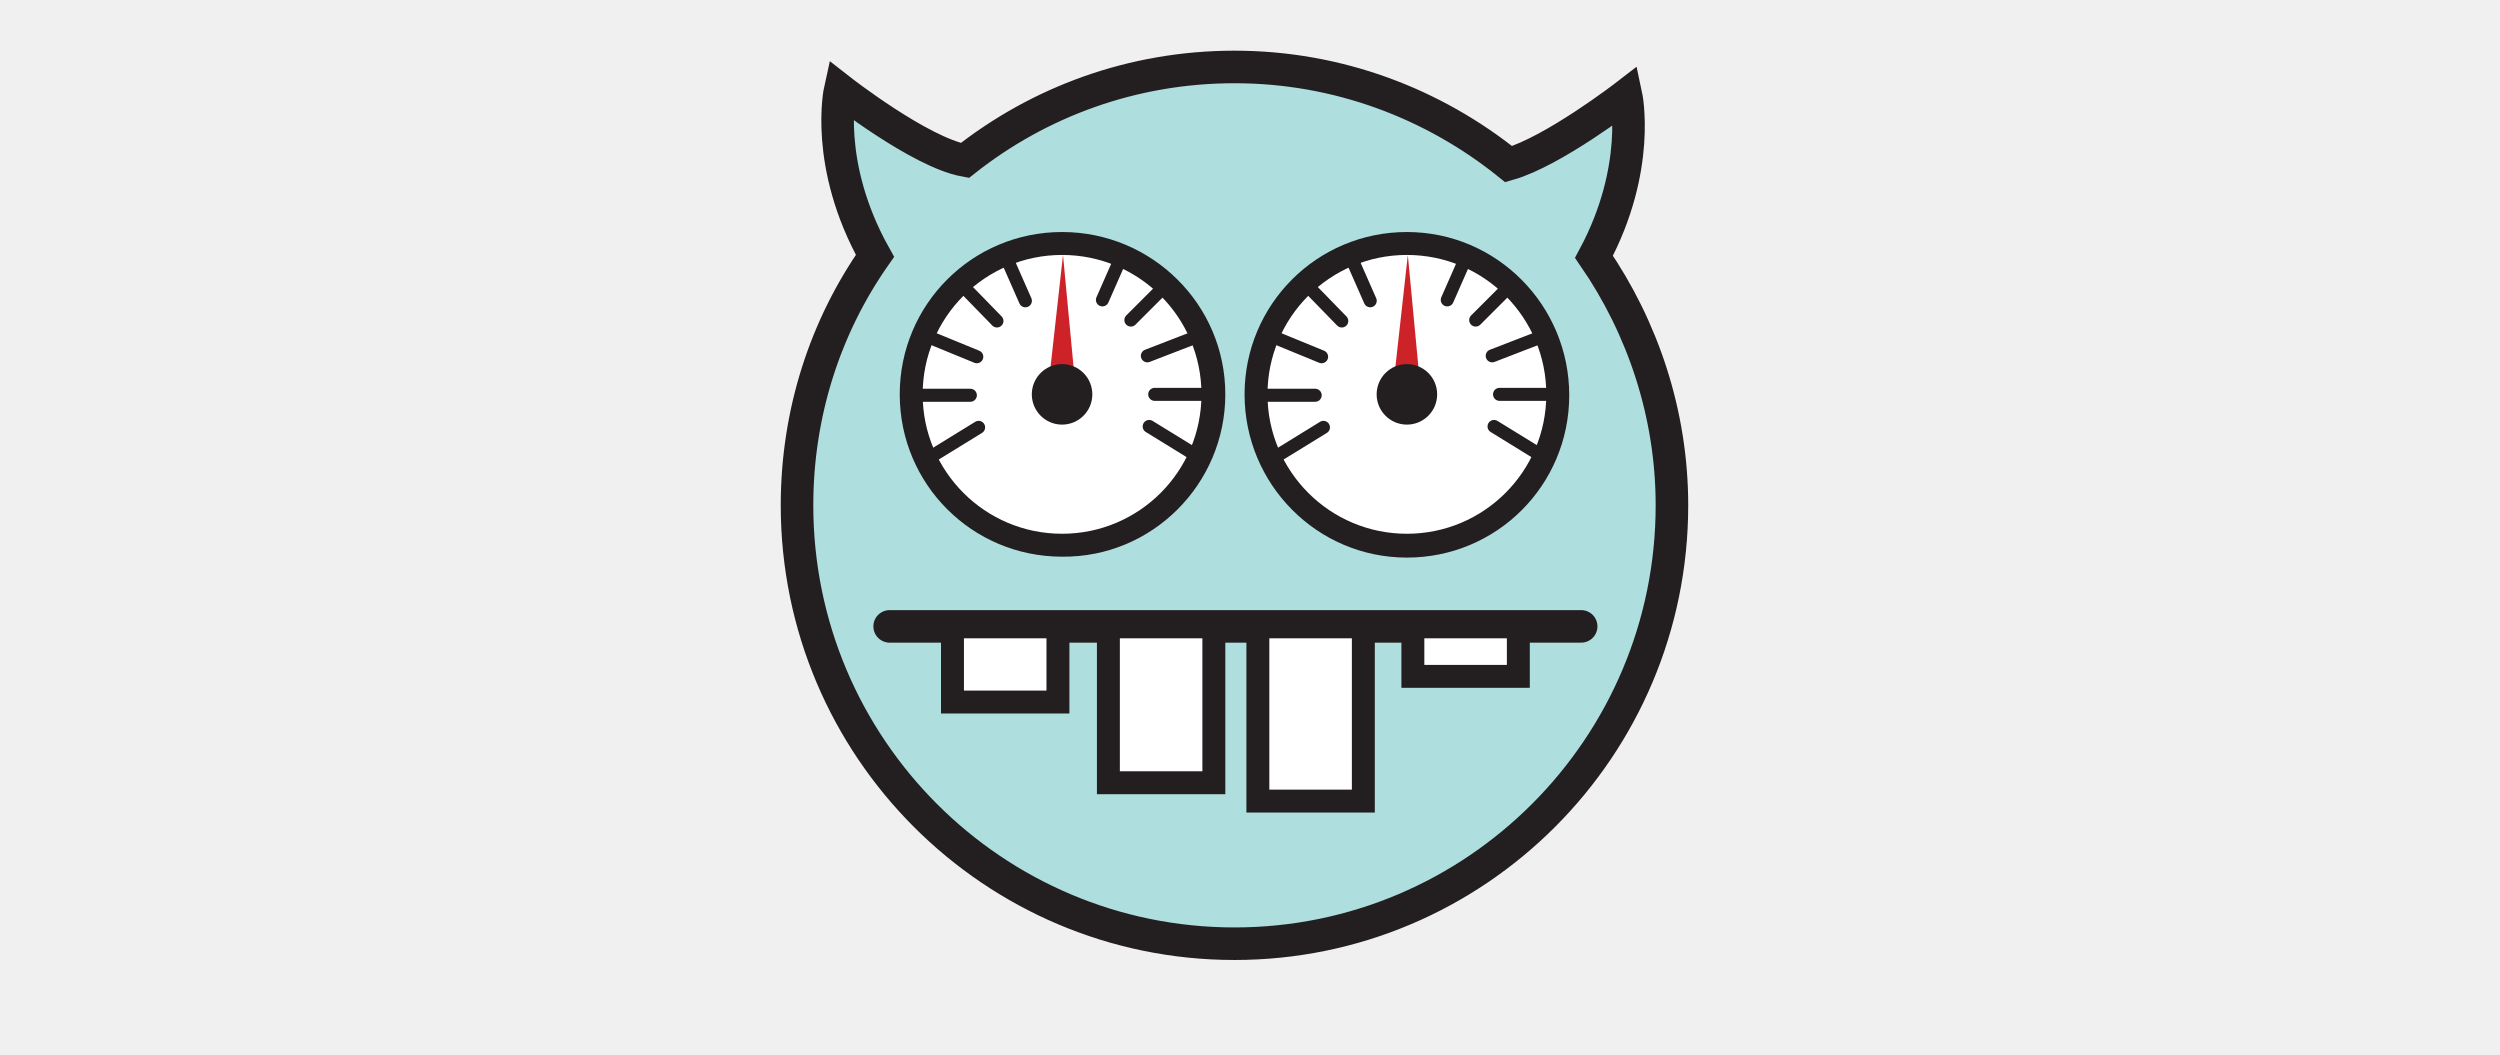
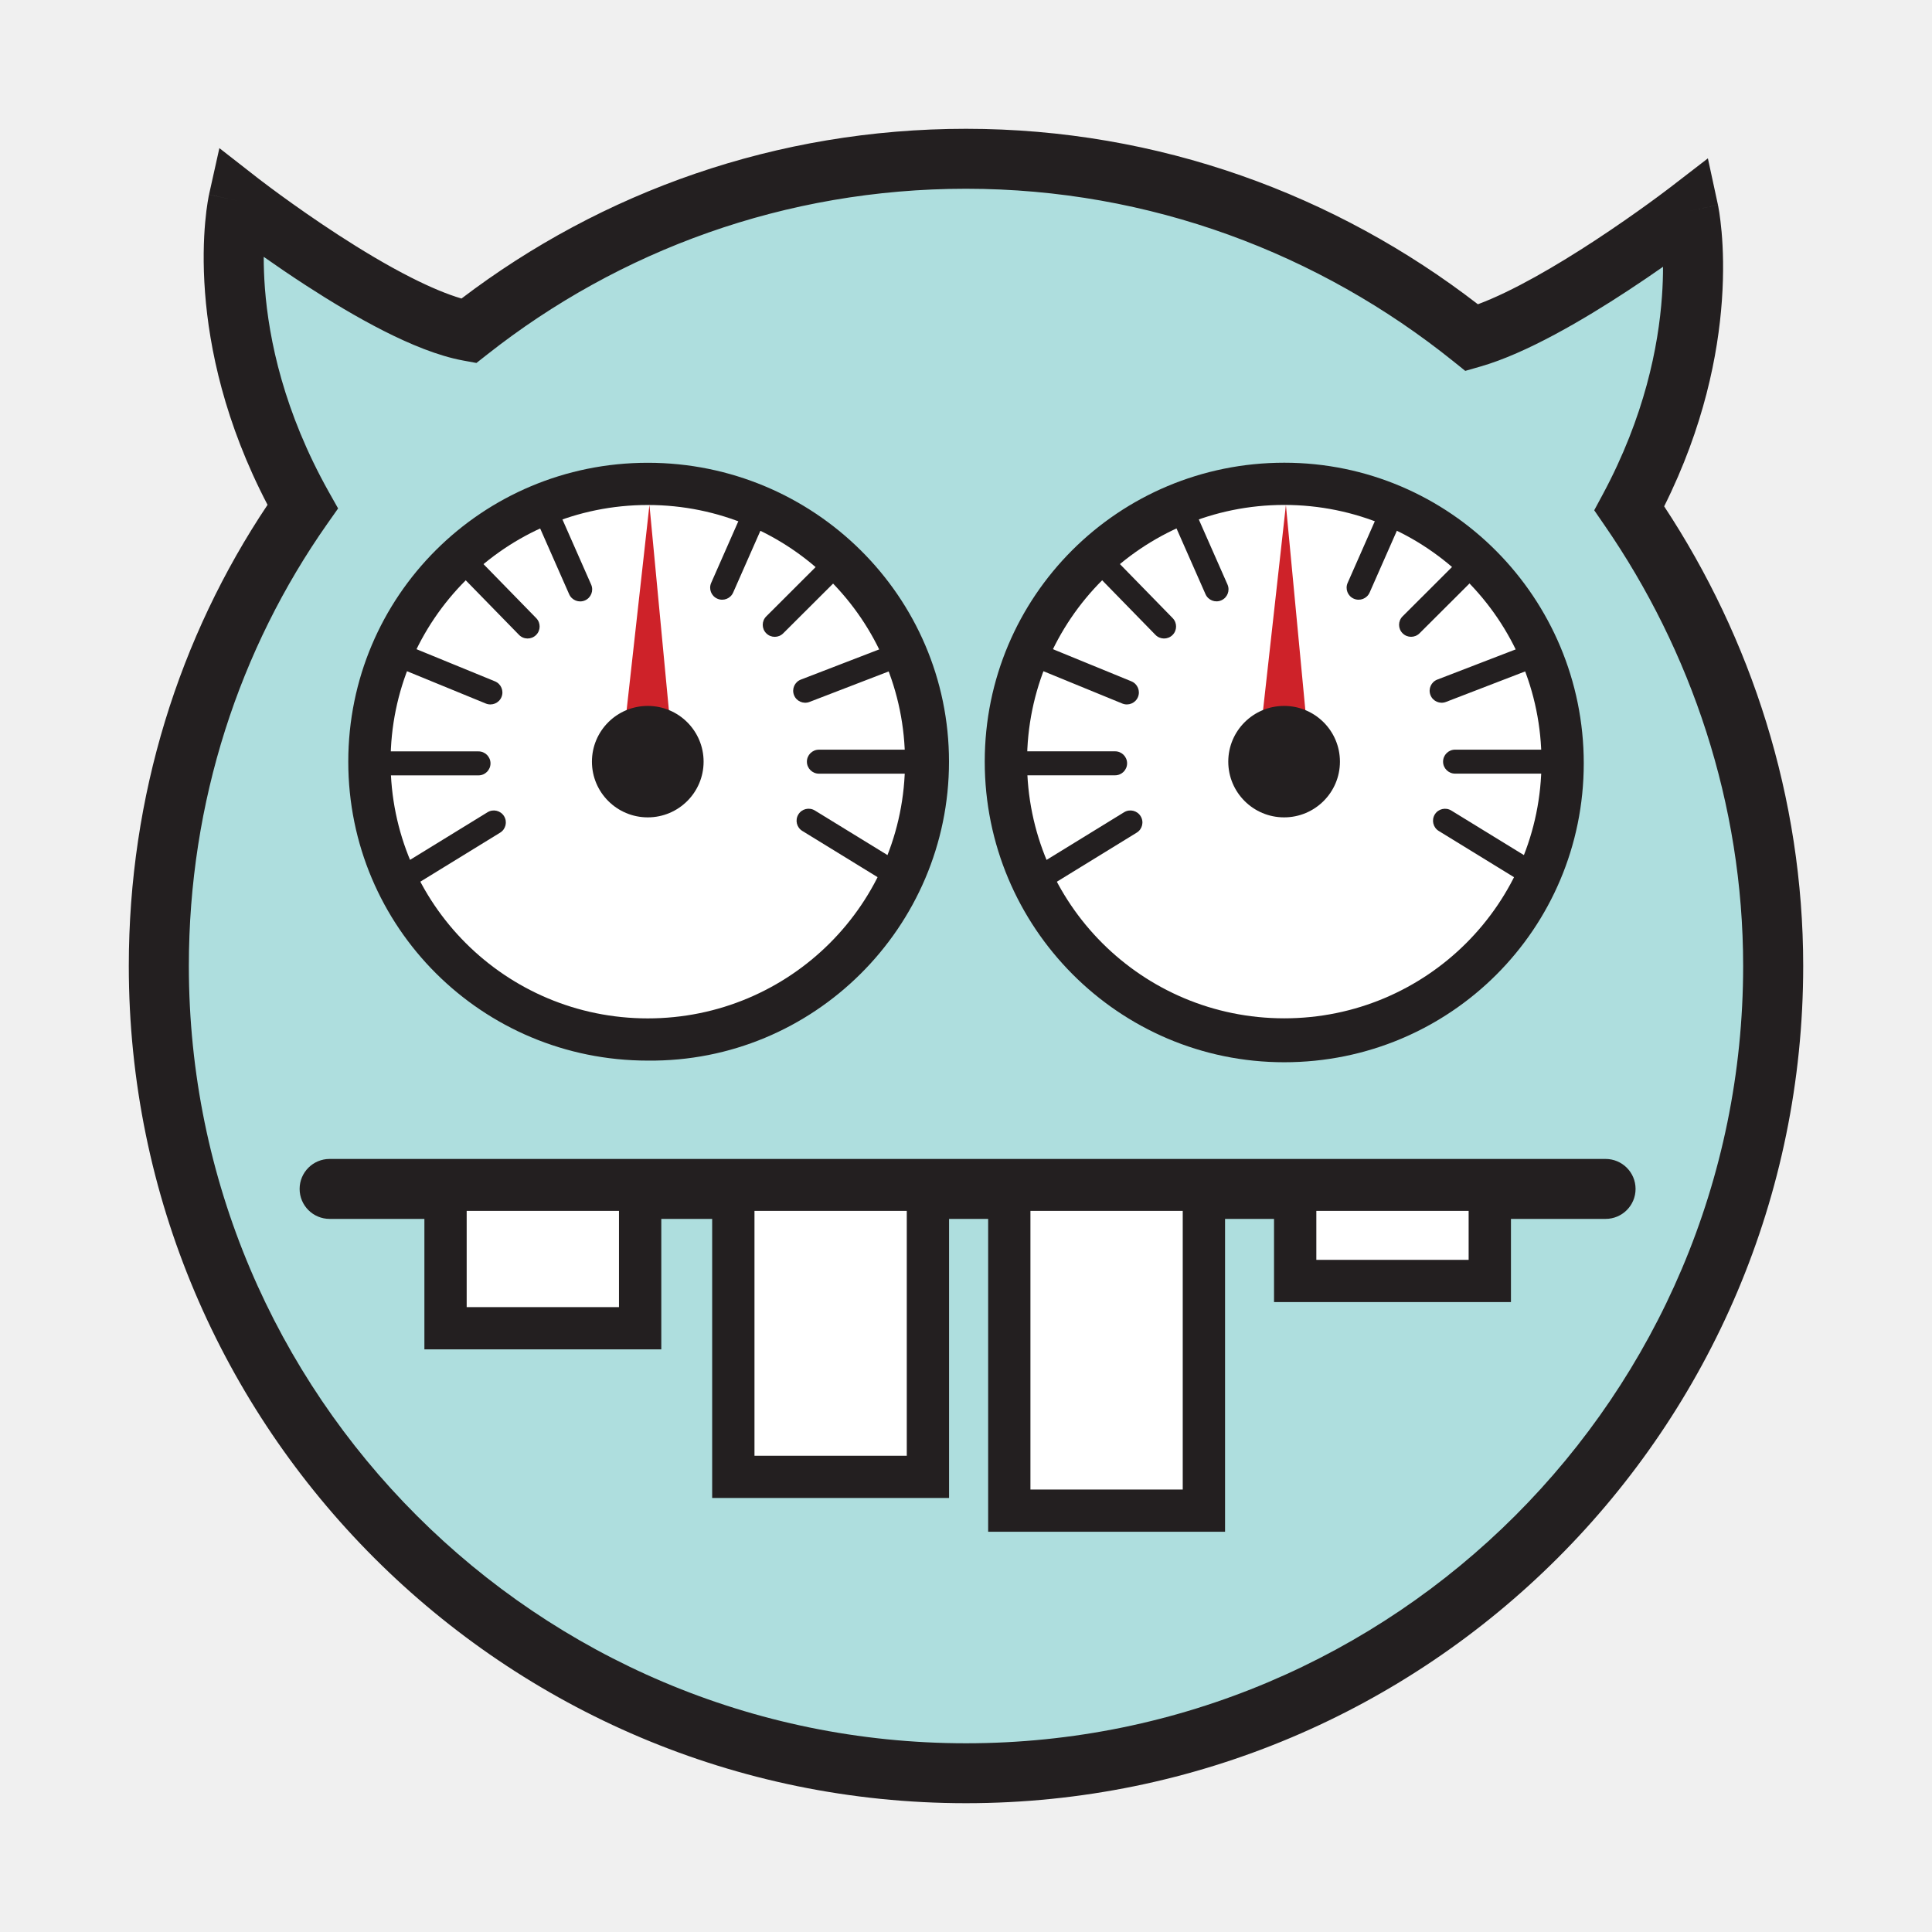
- <svg xmlns="http://www.w3.org/2000/svg" xmlnsXlink="http://www.w3.org/1999/xlink" version="1.1" id="Layer_1" x="0px" y="0px" viewBox="-61 -5 192 81" style="enable-background:new 0 0 192 71;" xmlSpace="preserve">
-   <style type="text/css">
-         .st0{fill:#FFFFFF;}
-         .st1{fill:#AEDEDE;stroke:#231F20;stroke-width:2.5;}
-         .st2{fill:#231F20;}
-         .st3{fill:#CE2229;}
-         .st4{fill:none;stroke:#231F20;stroke-linecap:round;}
-         .st5{fill:none;stroke:#231F20;stroke-width:2.5;stroke-linecap:round;}
- </style>
-   <circle class="st0" cx="35.104" cy="35.809" r="32.446" />
-   <g>
-     <g>
-       <g>
-         <g>
-           <g>
-             <path id="Path" class="st1" d="M61.419,14.721c3.663-6.832,2.465-12.396,2.465-12.396       s-5.564,4.296-9.016,5.283c-5.776-4.649-13.101-7.466-21.06-7.466       c-7.818,0-15.003,2.677-20.708,7.184C9.65,6.691,3.522,1.902,3.522,1.902       S2.254,7.607,6.198,14.65C2.395,20.074,0.211,26.695,0.211,33.809       c0,18.595,15.073,33.668,33.597,33.668s33.597-15.073,33.597-33.668       C67.406,26.765,65.152,20.144,61.419,14.721z" />
-             <g id="Group" transform="translate(7.747795, 12.67821)">
-               <g>
-                 <path id="Path_1_" class="st0" d="M12.819,24.229c-6.41,0-11.622-5.212-11.622-11.622         S6.41,0.986,12.819,0.986s11.622,5.212,11.622,11.622S19.229,24.229,12.819,24.229z" />
-                 <path id="Shape" class="st2" d="M12.819,1.902c5.917,0,10.706,4.79,10.706,10.706         s-4.79,10.706-10.706,10.706S2.113,18.524,2.113,12.608S6.903,1.902,12.819,1.902          M12.819,0.141c-6.903,0-12.467,5.564-12.467,12.467S5.917,25.075,12.819,25.075         c6.903,0.07,12.537-5.564,12.537-12.467S19.722,0.141,12.819,0.141L12.819,0.141z" />
-               </g>
-               <polygon id="Path_2_" class="st3" points="11.903,10.776 12.89,1.902 13.735,10.847       " />
-               <circle id="Oval" class="st2" cx="12.819" cy="12.608" r="2.324" />
-               <line id="Path_3_" class="st4" x1="19.51" y1="15.073" x2="23.173" y2="17.327" />
-               <line id="Path_4_" class="st4" x1="19.933" y1="12.608" x2="24.229" y2="12.608" />
-               <line id="Path_5_" class="st4" x1="19.369" y1="9.65" x2="23.384" y2="8.1" />
-               <line id="Path_6_" class="st4" x1="18.102" y1="6.903" x2="20.849" y2="4.156" />
-               <line id="Path_7_" class="st4" x1="15.918" y1="5.353" x2="17.468" y2="1.831" />
-               <line id="Path_8_" class="st4" x1="6.41" y1="15.143" x2="2.747" y2="17.397" />
-               <line id="Path_9_" class="st4" x1="5.776" y1="12.678" x2="1.479" y2="12.678" />
-               <line id="Path_10_" class="st4" x1="6.269" y1="9.72" x2="2.324" y2="8.1" />
-               <line id="Path_11_" class="st4" x1="7.818" y1="6.973" x2="5.142" y2="4.226" />
-               <line id="Path_12_" class="st4" x1="10.002" y1="5.423" x2="8.452" y2="1.902" />
-             </g>
-             <g id="Group_1_" transform="translate(34.51291, 12.67821)">
-               <g>
-                 <path id="Path_13_" class="st0" d="M12.537,24.229c-6.41,0-11.622-5.212-11.622-11.622         S6.128,0.986,12.537,0.986s11.622,5.212,11.622,11.622S18.947,24.229,12.537,24.229z" />
-                 <path id="Shape_1_" class="st2" d="M12.537,1.902c5.917,0,10.706,4.79,10.706,10.706         s-4.79,10.706-10.706,10.706S1.831,18.524,1.831,12.608S6.621,1.902,12.537,1.902 M12.537,0.141         c-6.903,0-12.467,5.564-12.467,12.467s5.564,12.537,12.467,12.537s12.467-5.564,12.467-12.467         S19.44,0.141,12.537,0.141L12.537,0.141z" />
-               </g>
-               <polygon id="Path_14_" class="st3" points="11.622,10.776 12.608,1.902 13.453,10.847       " />
-               <circle id="Oval_1_" class="st2" cx="12.537" cy="12.608" r="2.324" />
-               <line id="Path_15_" class="st4" x1="19.229" y1="15.073" x2="22.891" y2="17.327" />
-               <line id="Path_16_" class="st4" x1="19.651" y1="12.608" x2="23.948" y2="12.608" />
-               <line id="Path_17_" class="st4" x1="19.088" y1="9.65" x2="23.103" y2="8.1" />
-               <line id="Path_18_" class="st4" x1="17.82" y1="6.903" x2="20.567" y2="4.156" />
-               <line id="Path_19_" class="st4" x1="15.636" y1="5.353" x2="17.186" y2="1.831" />
-               <line id="Path_20_" class="st4" x1="6.128" y1="15.143" x2="2.465" y2="17.397" />
-               <line id="Path_21_" class="st4" x1="5.494" y1="12.678" x2="1.197" y2="12.678" />
-               <line id="Path_22_" class="st4" x1="5.987" y1="9.72" x2="2.043" y2="8.1" />
-               <line id="Path_23_" class="st4" x1="7.536" y1="6.973" x2="4.86" y2="4.226" />
-               <line id="Path_24_" class="st4" x1="9.72" y1="5.423" x2="8.17" y2="1.902" />
-             </g>
-             <line id="Path_25_" class="st5" x1="7.325" y1="43.106" x2="60.433" y2="43.106" />
-             <g id="Group_2_" transform="translate(11.26952, 42.2607)">
-               <rect id="Rectangle" x="0.916" y="0.916" class="st0" width="8.1" height="5.776" />
-               <path id="Shape_2_" class="st2" d="M8.1,1.761v4.015H1.761V1.761H8.1 M9.861,0H0v7.536h9.861V0        L9.861,0z" />
-             </g>
-             <g id="Group_3_" transform="translate(23.24339, 42.2607)">
-               <rect id="Rectangle_1_" x="0.916" y="0.916" class="st0" width="8.1" height="11.974" />
-               <path id="Shape_3_" class="st2" d="M8.1,1.761v10.213H1.761v-10.213H8.1 M9.861,0H0v13.735h9.861V0        L9.861,0z" />
-             </g>
-             <g id="Group_4_" transform="translate(34.51291, 42.2607)">
-               <rect id="Rectangle_2_" x="1.127" y="0.916" class="st0" width="8.1" height="13.383" />
-               <path id="Shape_4_" class="st2" d="M8.311,1.761v11.622H1.972V1.761H8.311 M10.072,0H0.211v15.143h9.861V0        L10.072,0z" />
-             </g>
-             <g id="Group_5_" transform="translate(46.48677, 42.2607)">
-               <rect id="Rectangle_3_" x="1.057" y="0.916" class="st0" width="8.1" height="3.803" />
-               <path id="Shape_5_" class="st2" d="M8.241,1.761v2.043H1.902v-2.043H8.241 M10.002,0H0.141v5.564h9.861V0        L10.002,0z" />
-             </g>
-           </g>
-         </g>
-       </g>
-     </g>
-   </g>
+ <svg xmlns="http://www.w3.org/2000/svg" width="60" height="60" viewBox="0 0 60 60" fill="none">
+   <path d="M50.601 15.786C53.334 10.699 52.441 6.556 52.441 6.556C52.441 6.556 48.289 9.755 45.714 10.489C41.405 7.028 35.939 4.93 30.001 4.93C24.168 4.93 18.807 6.923 14.551 10.279C11.976 9.807 7.404 6.241 7.404 6.241C7.404 6.241 6.458 10.489 9.401 15.734C6.563 19.772 4.934 24.702 4.934 29.999C4.934 43.845 16.18 55.068 30.001 55.068C43.822 55.068 55.068 43.845 55.068 29.999C55.068 24.754 53.387 19.824 50.601 15.786Z" fill="#AEDEDE" />
+   <path fill-rule="evenodd" clip-rule="evenodd" d="M14.332 9.271C18.688 5.958 24.113 4 30 4C35.98 4 41.495 6.05 45.897 9.449C46.979 9.047 48.337 8.252 49.53 7.47C50.195 7.034 50.782 6.62 51.203 6.315C51.413 6.163 51.581 6.038 51.696 5.951C51.754 5.908 51.798 5.875 51.827 5.852L51.86 5.827L51.868 5.821L51.87 5.82M51.87 5.82L53.04 4.918L53.352 6.361L52.44 6.557C53.352 6.361 53.352 6.361 53.352 6.362L53.352 6.363L53.352 6.365L53.353 6.37L53.357 6.386C53.359 6.398 53.362 6.414 53.366 6.434C53.374 6.475 53.383 6.531 53.395 6.602C53.416 6.745 53.443 6.947 53.466 7.202C53.511 7.713 53.538 8.439 53.475 9.33C53.357 10.999 52.92 13.246 51.682 15.725C54.38 19.82 56 24.756 56 30C56 44.358 44.338 56 30 56C15.662 56 4 44.358 4 30C4 24.717 5.564 19.78 8.309 15.678C6.974 13.123 6.499 10.811 6.368 9.092C6.298 8.177 6.325 7.431 6.372 6.905C6.395 6.643 6.423 6.435 6.447 6.289C6.458 6.216 6.469 6.158 6.477 6.116C6.481 6.095 6.484 6.078 6.487 6.066L6.49 6.05L6.491 6.044L6.492 6.042L6.492 6.041C6.492 6.04 6.492 6.04 7.403 6.242L6.492 6.04L6.813 4.6L7.977 5.508L7.979 5.51L7.988 5.517L8.024 5.545C8.056 5.57 8.105 5.607 8.168 5.654C8.294 5.75 8.478 5.888 8.707 6.055C9.167 6.39 9.804 6.84 10.519 7.304C11.235 7.769 12.018 8.24 12.769 8.62C13.353 8.916 13.885 9.14 14.332 9.271M8.19 7.976C8.575 8.247 9.021 8.552 9.502 8.864C10.251 9.35 11.094 9.859 11.924 10.28C12.742 10.694 13.605 11.053 14.381 11.196L14.796 11.272L15.128 11.011C19.226 7.779 24.384 5.862 30 5.862C35.714 5.862 40.976 7.88 45.128 11.215L45.505 11.518L45.969 11.385C47.408 10.975 49.196 9.916 50.554 9.026C50.951 8.766 51.321 8.513 51.647 8.285C51.647 8.559 51.638 8.865 51.614 9.199C51.504 10.76 51.073 12.937 49.779 15.347L49.51 15.847L49.832 16.315C52.517 20.207 54.135 24.955 54.135 30C54.135 43.333 43.305 54.139 30 54.139C16.695 54.139 5.865 43.333 5.865 30C5.865 24.896 7.435 20.152 10.163 16.269L10.5 15.79L10.213 15.28C8.817 12.792 8.35 10.553 8.227 8.951C8.2 8.593 8.19 8.266 8.19 7.976Z" fill="#231F20" />
+   <path d="M20.12 32.307C15.338 32.307 11.449 28.426 11.449 23.654C11.449 18.881 15.338 15 20.12 15C24.903 15 28.791 18.881 28.791 23.654C28.791 28.426 24.903 32.307 20.12 32.307Z" fill="white" />
+   <path d="M20.118 15.683C24.532 15.683 28.106 19.25 28.106 23.655C28.106 28.061 24.532 31.627 20.118 31.627C15.704 31.627 12.13 28.061 12.13 23.655C12.13 19.25 15.704 15.683 20.118 15.683ZM20.118 14.372C14.968 14.372 10.816 18.515 10.816 23.655C10.816 28.795 14.968 32.938 20.118 32.938C25.268 32.99 29.472 28.795 29.472 23.655C29.472 18.515 25.268 14.372 20.118 14.372Z" fill="#231F20" />
+   <path d="M19.434 22.29L20.169 15.682L20.8 22.342L19.434 22.29Z" fill="#CE2229" />
+   <path d="M20.117 25.384C21.075 25.384 21.851 24.609 21.851 23.654C21.851 22.698 21.075 21.923 20.117 21.923C19.159 21.923 18.383 22.698 18.383 23.654C18.383 24.609 19.159 25.384 20.117 25.384Z" fill="#231F20" />
+   <path fill-rule="evenodd" clip-rule="evenodd" d="M24.794 25.293C24.902 25.117 25.131 25.063 25.307 25.171L28.04 26.849C28.215 26.957 28.27 27.186 28.162 27.361C28.054 27.536 27.824 27.591 27.649 27.483L24.916 25.805C24.74 25.697 24.686 25.468 24.794 25.293Z" fill="#231F20" />
+   <path fill-rule="evenodd" clip-rule="evenodd" d="M25.059 23.654C25.059 23.449 25.226 23.282 25.432 23.282H28.637C28.843 23.282 29.01 23.449 29.01 23.654C29.01 23.86 28.843 24.027 28.637 24.027H25.432C25.226 24.027 25.059 23.86 25.059 23.654Z" fill="#231F20" />
+   <path fill-rule="evenodd" clip-rule="evenodd" d="M28.349 20.164C28.424 20.356 28.328 20.572 28.136 20.645L25.14 21.799C24.948 21.873 24.732 21.778 24.658 21.586C24.584 21.394 24.679 21.179 24.872 21.105L27.867 19.951C28.059 19.877 28.275 19.972 28.349 20.164Z" fill="#231F20" />
+   <path fill-rule="evenodd" clip-rule="evenodd" d="M26.374 17.096C26.52 17.242 26.52 17.477 26.374 17.623L24.324 19.668C24.179 19.814 23.942 19.814 23.797 19.668C23.651 19.523 23.651 19.287 23.797 19.142L25.846 17.096C25.992 16.951 26.228 16.951 26.374 17.096Z" fill="#231F20" />
+   <path fill-rule="evenodd" clip-rule="evenodd" d="M23.734 15.289C23.923 15.372 24.008 15.592 23.925 15.78L22.769 18.402C22.686 18.591 22.466 18.676 22.278 18.593C22.089 18.511 22.003 18.291 22.086 18.103L23.242 15.48C23.326 15.292 23.546 15.207 23.734 15.289Z" fill="#231F20" />
+   <path fill-rule="evenodd" clip-rule="evenodd" d="M15.654 25.347C15.762 25.522 15.707 25.752 15.532 25.859L12.799 27.538C12.624 27.645 12.394 27.591 12.286 27.416C12.178 27.241 12.233 27.011 12.408 26.904L15.141 25.225C15.316 25.117 15.546 25.172 15.654 25.347Z" fill="#231F20" />
+   <path fill-rule="evenodd" clip-rule="evenodd" d="M11.281 23.707C11.281 23.502 11.448 23.335 11.654 23.335H14.86C15.066 23.335 15.233 23.502 15.233 23.707C15.233 23.913 15.066 24.08 14.86 24.08H11.654C11.448 24.08 11.281 23.913 11.281 23.707Z" fill="#231F20" />
+   <path fill-rule="evenodd" clip-rule="evenodd" d="M11.942 20.157C12.02 19.966 12.238 19.876 12.429 19.954L15.372 21.16C15.562 21.238 15.653 21.456 15.575 21.646C15.497 21.836 15.279 21.927 15.088 21.849L12.146 20.643C11.955 20.564 11.864 20.347 11.942 20.157Z" fill="#231F20" />
+   <path fill-rule="evenodd" clip-rule="evenodd" d="M14.128 17.145C14.276 17.001 14.512 17.004 14.656 17.151L16.653 19.197C16.797 19.344 16.794 19.58 16.646 19.723C16.498 19.867 16.262 19.864 16.119 19.717L14.121 17.671C13.978 17.524 13.981 17.288 14.128 17.145Z" fill="#231F20" />
+   <path fill-rule="evenodd" clip-rule="evenodd" d="M16.711 15.342C16.9 15.259 17.12 15.345 17.203 15.533L18.359 18.155C18.442 18.343 18.356 18.563 18.168 18.646C17.979 18.729 17.759 18.643 17.676 18.455L16.52 15.833C16.437 15.645 16.523 15.425 16.711 15.342Z" fill="#231F20" />
+   <path d="M39.886 32.306C35.104 32.306 31.215 28.425 31.215 23.653C31.215 18.88 35.104 14.999 39.886 14.999C44.668 14.999 48.557 18.88 48.557 23.653C48.557 28.425 44.668 32.306 39.886 32.306Z" fill="white" />
+   <path d="M39.884 15.681C44.298 15.681 47.872 19.248 47.872 23.653C47.872 28.059 44.298 31.625 39.884 31.625C35.469 31.625 31.896 28.058 31.896 23.653C31.896 19.248 35.469 15.681 39.884 15.681ZM39.884 14.37C34.734 14.37 30.582 18.513 30.582 23.653C30.582 28.793 34.734 32.989 39.884 32.989C45.034 32.989 49.185 28.845 49.185 23.706C49.185 18.566 45.034 14.37 39.884 14.37Z" fill="#231F20" />
+   <path d="M39.199 22.29L39.935 15.682L40.566 22.342L39.199 22.29Z" fill="#CE2229" />
+   <path d="M39.879 25.384C40.837 25.384 41.613 24.609 41.613 23.654C41.613 22.698 40.837 21.923 39.879 21.923C38.921 21.923 38.145 22.698 38.145 23.654C38.145 24.609 38.921 25.384 39.879 25.384Z" fill="#231F20" />
+   <path fill-rule="evenodd" clip-rule="evenodd" d="M44.559 25.293C44.667 25.118 44.897 25.064 45.072 25.172L47.805 26.85C47.981 26.957 48.035 27.187 47.927 27.362C47.819 27.537 47.59 27.592 47.414 27.484L44.681 25.806C44.506 25.698 44.451 25.469 44.559 25.293Z" fill="#231F20" />
+   <path fill-rule="evenodd" clip-rule="evenodd" d="M44.816 23.654C44.816 23.448 44.983 23.281 45.19 23.281H48.395C48.601 23.281 48.768 23.448 48.768 23.654C48.768 23.859 48.601 24.026 48.395 24.026H45.19C44.983 24.026 44.816 23.859 44.816 23.654Z" fill="#231F20" />
+   <path fill-rule="evenodd" clip-rule="evenodd" d="M48.115 20.164C48.189 20.356 48.094 20.572 47.901 20.645L44.906 21.799C44.714 21.873 44.498 21.778 44.424 21.586C44.349 21.394 44.445 21.179 44.637 21.105L47.633 19.951C47.825 19.877 48.041 19.972 48.115 20.164Z" fill="#231F20" />
+   <path fill-rule="evenodd" clip-rule="evenodd" d="M46.136 17.095C46.281 17.241 46.281 17.477 46.136 17.622L44.086 19.667C43.94 19.813 43.704 19.813 43.559 19.667C43.413 19.522 43.413 19.286 43.559 19.141L45.608 17.095C45.754 16.95 45.99 16.95 46.136 17.095Z" fill="#231F20" />
+   <path fill-rule="evenodd" clip-rule="evenodd" d="M43.5 15.289C43.688 15.372 43.774 15.592 43.691 15.78L42.535 18.402C42.452 18.591 42.232 18.676 42.043 18.593C41.855 18.511 41.769 18.291 41.852 18.103L43.008 15.48C43.091 15.292 43.311 15.207 43.5 15.289Z" fill="#231F20" />
+   <path fill-rule="evenodd" clip-rule="evenodd" d="M35.423 25.347C35.532 25.522 35.477 25.752 35.301 25.859L32.569 27.538C32.393 27.645 32.163 27.591 32.055 27.416C31.947 27.241 32.002 27.011 32.178 26.904L34.91 25.225C35.086 25.117 35.316 25.172 35.423 25.347Z" fill="#231F20" />
+   <path fill-rule="evenodd" clip-rule="evenodd" d="M31.051 23.705C31.051 23.5 31.218 23.333 31.424 23.333H34.63C34.836 23.333 35.003 23.5 35.003 23.705C35.003 23.911 34.836 24.078 34.63 24.078H31.424C31.218 24.078 31.051 23.911 31.051 23.705Z" fill="#231F20" />
+   <path fill-rule="evenodd" clip-rule="evenodd" d="M31.708 20.157C31.786 19.966 32.004 19.876 32.195 19.954L35.138 21.16C35.328 21.238 35.419 21.456 35.341 21.646C35.263 21.836 35.045 21.927 34.854 21.849L31.911 20.643C31.721 20.564 31.63 20.347 31.708 20.157Z" fill="#231F20" />
+   <path fill-rule="evenodd" clip-rule="evenodd" d="M33.894 17.145C34.041 17.001 34.278 17.004 34.422 17.151L36.419 19.197C36.562 19.344 36.559 19.58 36.412 19.723C36.264 19.867 36.028 19.864 35.884 19.717L33.887 17.671C33.743 17.524 33.746 17.288 33.894 17.145Z" fill="#231F20" />
+   <path fill-rule="evenodd" clip-rule="evenodd" d="M36.473 15.34C36.661 15.257 36.882 15.343 36.965 15.531L38.121 18.153C38.204 18.342 38.118 18.561 37.929 18.644C37.741 18.727 37.521 18.641 37.438 18.453L36.282 15.831C36.199 15.643 36.284 15.423 36.473 15.34Z" fill="#231F20" />
+   <path fill-rule="evenodd" clip-rule="evenodd" d="M9.305 36.923C9.305 36.409 9.722 35.992 10.237 35.992H49.862C50.377 35.992 50.794 36.409 50.794 36.923C50.794 37.437 50.377 37.854 49.862 37.854H10.237C9.722 37.854 9.305 37.437 9.305 36.923Z" fill="#231F20" />
+   <path d="M19.903 36.977H13.859V41.277H19.903V36.977Z" fill="white" />
+   <path d="M19.223 37.605V40.594H14.493V37.605H19.223ZM20.537 36.294H13.18V41.906H20.537V36.294Z" fill="#231F20" />
+   <path d="M28.84 36.975H22.797V45.891H28.84V36.975Z" fill="white" />
+   <path d="M28.161 37.605V45.21H23.431V37.605H28.161V37.605ZM29.474 36.294H22.117V46.521H29.474V36.294Z" fill="#231F20" />
+   <path d="M37.411 36.976H31.367V46.94H37.411V36.976Z" fill="white" />
+   <path d="M36.731 37.605V46.259H32.001V37.605H36.731ZM38.045 36.294H30.688V47.57H38.045V36.294Z" fill="#231F20" />
+   <path d="M46.29 36.976H40.246V39.808H46.29V36.976Z" fill="white" />
+   <path d="M45.61 37.605V39.126H40.88V37.605H45.61ZM46.924 36.294H39.566V40.437H46.924V36.294Z" fill="#231F20" />
</svg>
